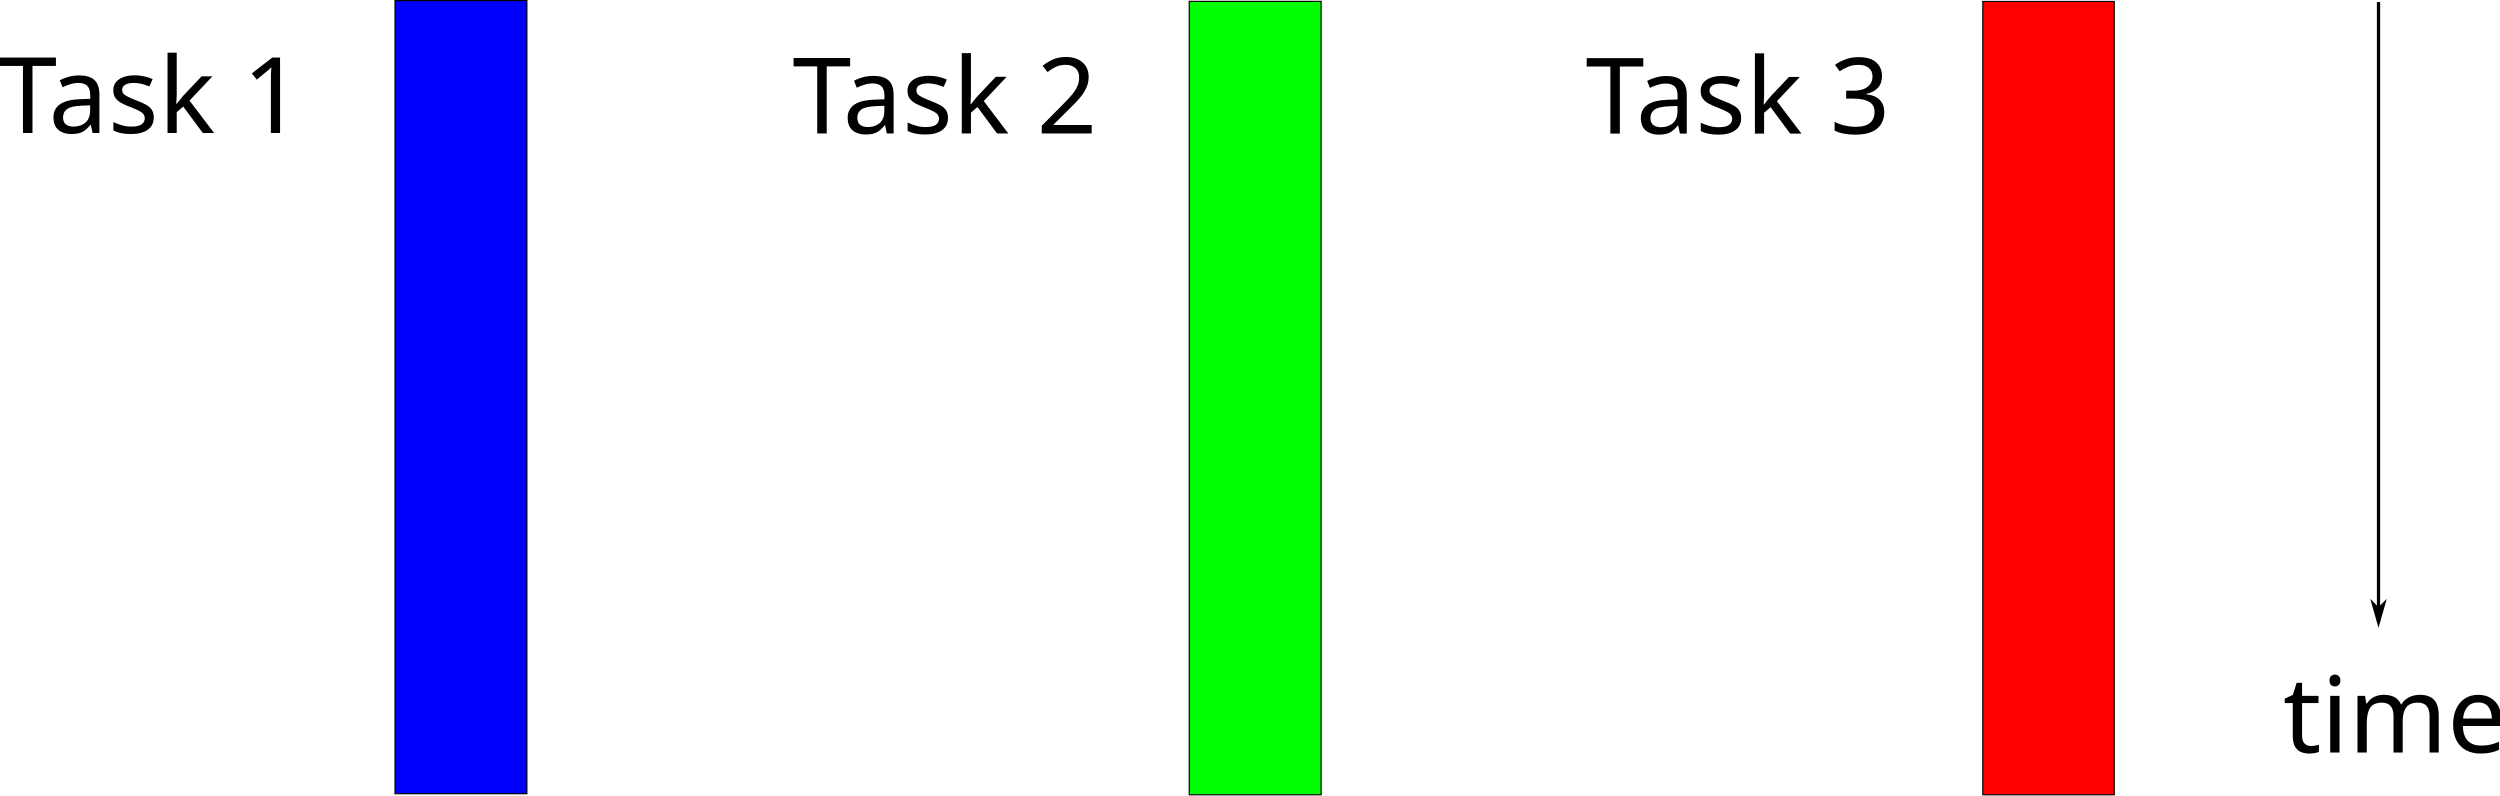
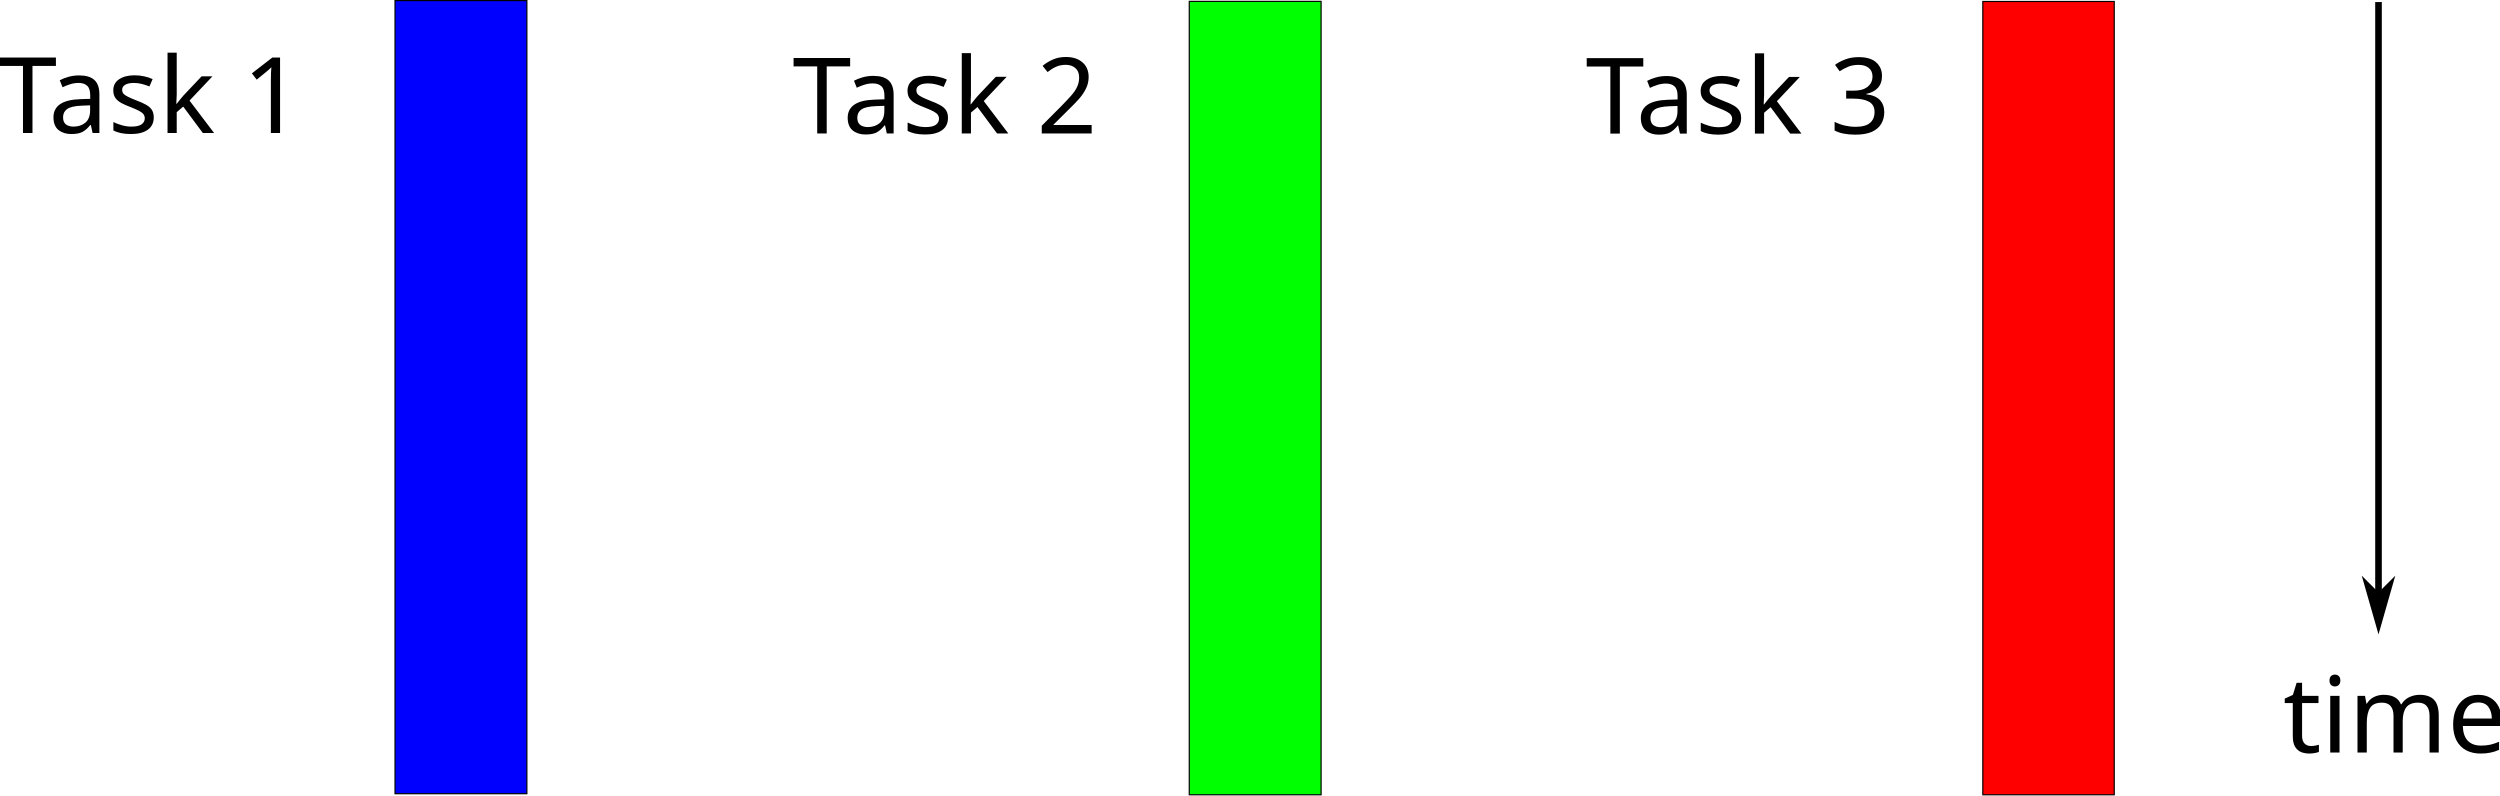
<svg xmlns="http://www.w3.org/2000/svg" width="378.388" height="120.384" id="svg2" version="1.0">
  <defs id="defs4">
    <marker orient="auto" refY="0" refX="0" id="Arrow1Mend" style="overflow:visible">
      <path id="path3187" d="M 0,0 L 5,-5 L -12.5,0 L 5,5 L 0,0 z" style="fill-rule:evenodd;stroke:#000000;stroke-width:1pt;marker-start:none" transform="matrix(-0.4,0,0,-0.4,-4,0)" />
    </marker>
  </defs>
  <g id="layer1" transform="translate(-211.3537,-52.62639)">
    <rect style="fill:#0000ff;fill-rule:evenodd;stroke:#000000;stroke-width:0.178px;stroke-linecap:butt;stroke-linejoin:miter;stroke-opacity:1" id="rect2401" width="19.955" height="120.044" x="271.143" y="52.715" />
    <text xml:space="preserve" style="font-size:16px;font-style:normal;font-variant:normal;font-weight:normal;font-stretch:normal;fill:#000000;fill-opacity:1;stroke:none;stroke-width:1px;stroke-linecap:butt;stroke-linejoin:miter;stroke-opacity:1;font-family:Bitstream Charter;-inkscape-font-specification:Bitstream Charter" x="211.098" y="72.759" id="text2403">
      <tspan id="tspan2405" x="211.098" y="72.759">Task 1</tspan>
    </text>
    <rect style="fill:#00ff00;fill-rule:evenodd;stroke:#000000;stroke-width:0.178px;stroke-linecap:butt;stroke-linejoin:miter;stroke-opacity:1" id="rect2383" width="19.955" height="120.09" x="391.354" y="52.831" />
    <text xml:space="preserve" style="font-size:16px;font-style:normal;font-variant:normal;font-weight:normal;font-stretch:normal;fill:#000000;fill-opacity:1;stroke:none;stroke-width:1px;stroke-linecap:butt;stroke-linejoin:miter;stroke-opacity:1;font-family:Bitstream Charter;-inkscape-font-specification:Bitstream Charter" x="331.309" y="72.831" id="text2385">
      <tspan id="tspan2387" x="331.309" y="72.831">Task 2</tspan>
    </text>
    <rect style="fill:#ff0000;fill-rule:evenodd;stroke:#000000;stroke-width:0.178px;stroke-linecap:butt;stroke-linejoin:miter;stroke-opacity:1" id="rect2389" width="19.89" height="120.073" x="511.464" y="52.848" />
    <text xml:space="preserve" style="font-size:16px;font-style:normal;font-variant:normal;font-weight:normal;font-stretch:normal;fill:#000000;fill-opacity:1;stroke:none;stroke-width:1px;stroke-linecap:butt;stroke-linejoin:miter;stroke-opacity:1;font-family:Bitstream Charter;-inkscape-font-specification:Bitstream Charter" x="451.354" y="72.848" id="text2391">
      <tspan id="tspan2393" x="451.354" y="72.848">Task 3</tspan>
    </text>
-     <path style="fill:none;fill-rule:evenodd;stroke:#000000;stroke-width:0.494px;stroke-linecap:butt;stroke-linejoin:miter;marker-end:url(#Arrow1Mend);stroke-opacity:1" d="M 571.354,52.938 L 571.354,146.673" id="path2403" />
+     <path style="fill:none;fill-rule:evenodd;stroke:#000000;stroke-width:1;stroke-linecap:butt;stroke-linejoin:miter;marker-end:url(#Arrow1Mend);stroke-opacity:1;stroke-miterlimit:4;stroke-dasharray:none" d="M 571.354,52.938 L 571.354,146.673" id="path2403" />
    <text xml:space="preserve" style="font-size:16px;font-style:normal;font-variant:normal;font-weight:normal;font-stretch:normal;fill:#000000;fill-opacity:1;stroke:none;stroke-width:1px;stroke-linecap:butt;stroke-linejoin:miter;stroke-opacity:1;font-family:Bitstream Charter;-inkscape-font-specification:Bitstream Charter" x="556.909" y="166.524" id="text3953">
      <tspan id="tspan3955" x="556.909" y="166.524">time</tspan>
    </text>
  </g>
</svg>
